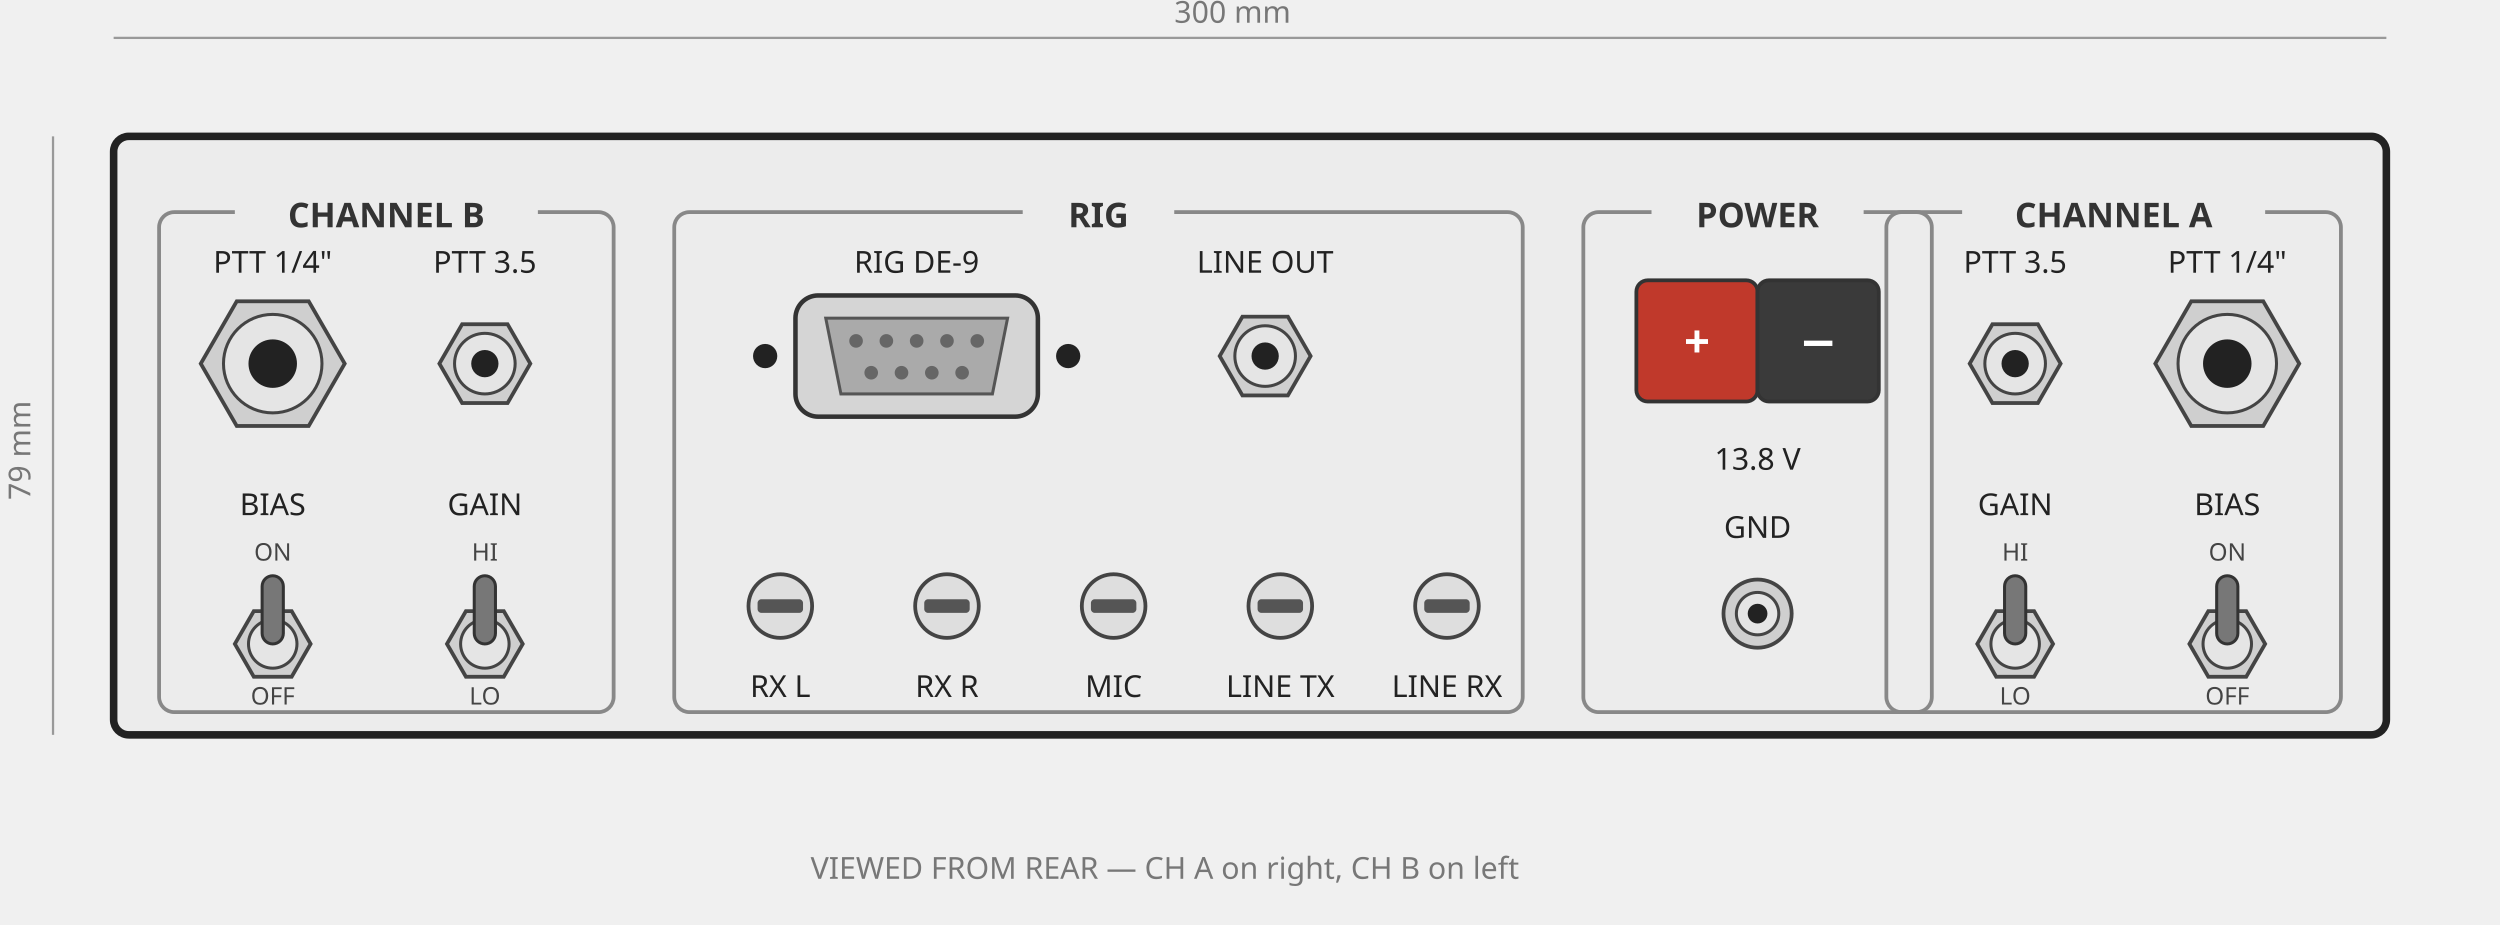
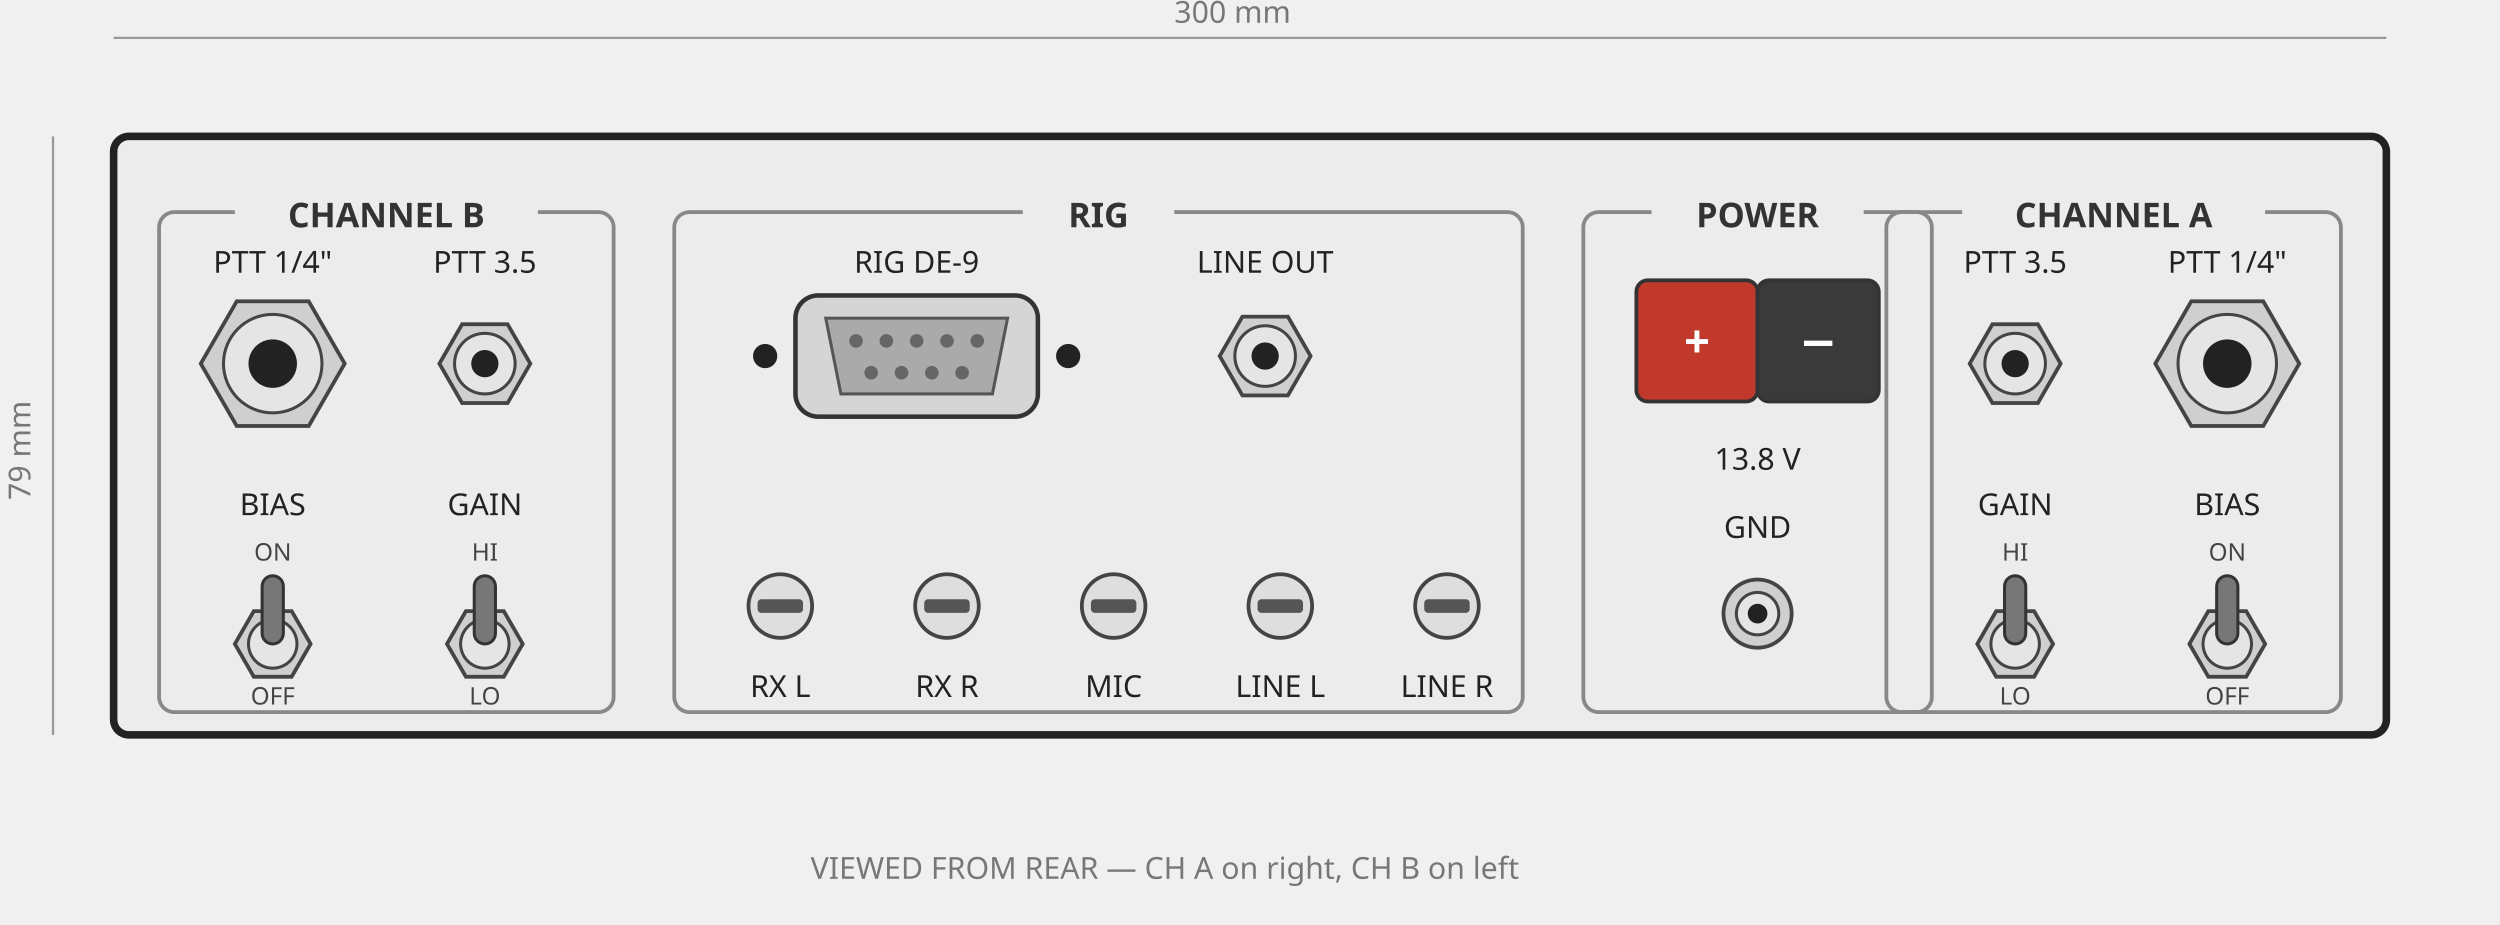
<svg xmlns="http://www.w3.org/2000/svg" viewBox="-15 -18 330 122" width="990" height="366">
  <style>
    .panel  { fill: #ececec; stroke: #222; stroke-width: 1; }
    .grp    { fill: none; stroke: #888; stroke-width: 0.5; }
    .gt     { font-size: 4.5px; font-weight: bold; text-anchor: middle; fill: #333; }
    .gtbg   { fill: #ececec; }
    .nut    { fill: #cfcfcf; stroke: #444; stroke-width: 0.5; }
    .bush   { fill: #e5e5e5; stroke: #444; stroke-width: 0.4; }
    .hole   { fill: #222; }
    .de9    { fill: #d5d5d5; stroke: #333; stroke-width: 0.6; }
    .pin    { fill: #666; }
    .ppP    { fill: #c0392b; stroke: #333; stroke-width: 0.5; }
    .ppN    { fill: #3a3a3a; stroke: #333; stroke-width: 0.5; }
    .trim   { fill: #dedede; stroke: #444; stroke-width: 0.5; }
    .slot   { fill: #555; }
    .bat    { fill: #777; stroke: #333; stroke-width: 0.4; }
    text    { font-family: sans-serif; fill: #222; }
    .lbl    { font-size: 4px; text-anchor: middle; }
    .pos    { font-size: 3.2px; text-anchor: middle; fill: #444; }
    .dim    { font-size: 4px; fill: #777; }
    .dimln  { stroke: #999; stroke-width: 0.3; }
    .wht    { font-size: 6px; font-weight: bold; text-anchor: middle; fill: #fff; }
  </style>
  <defs>
    <g id="j14">
      <polygon class="nut" points="9.5,0 4.75,8.23 -4.75,8.23 -9.5,0 -4.75,-8.23 4.75,-8.23" />
      <circle class="bush" r="6.5" />
      <circle class="hole" r="3.2" />
    </g>
    <g id="j35">
      <polygon class="nut" points="6,0 3,5.2 -3,5.2 -6,0 -3,-5.2 3,-5.2" />
      <circle class="bush" r="4" />
      <circle class="hole" r="1.8" />
    </g>
    <g id="trim">
      <circle class="trim" r="4.2" />
      <rect class="slot" x="-3" y="-0.9" width="6" height="1.8" rx="0.5" />
    </g>
    <g id="tog">
      <polygon class="nut" points="5,0 2.5,4.33 -2.5,4.33 -5,0 -2.5,-4.33 2.5,-4.33" />
      <circle class="bush" r="3.2" />
      <rect class="bat" x="-1.4" y="-9" width="2.8" height="9" rx="1.4" />
    </g>
  </defs>
  <rect class="panel" x="0" y="0" width="300" height="79" rx="2" />
  <line class="dimln" x1="0" y1="-13" x2="300" y2="-13" />
  <text class="dim" x="140" y="-15">300 mm</text>
  <line class="dimln" x1="-8" y1="0" x2="-8" y2="79" />
  <text class="dim" x="-11" y="48" transform="rotate(-90 -11 48)">79 mm</text>
  <text class="dim" x="92" y="98">VIEWED FROM REAR — CH A on right, CH B on left</text>
  <rect class="grp" x="6" y="10" width="60" height="66" rx="2" />
  <rect class="gtbg" x="16" y="7.5" width="40" height="5" />
  <text class="gt" x="36" y="12">CHANNEL B</text>
  <use href="#j14" x="21" y="30" />
  <text class="lbl" x="21" y="18">PTT 1/4"</text>
  <use href="#j35" x="49" y="30" />
  <text class="lbl" x="49" y="18">PTT 3.5</text>
  <text class="lbl" x="21" y="50">BIAS</text>
  <text class="pos" x="21" y="56">ON</text>
  <use href="#tog" x="21" y="67" />
  <text class="pos" x="21" y="75">OFF</text>
  <text class="lbl" x="49" y="50">GAIN</text>
  <text class="pos" x="49" y="56">HI</text>
  <use href="#tog" x="49" y="67" />
  <text class="pos" x="49" y="75">LO</text>
  <rect class="grp" x="74" y="10" width="112" height="66" rx="2" />
  <rect class="gtbg" x="120" y="7.5" width="20" height="5" />
  <text class="gt" x="130" y="12">RIG</text>
  <g transform="translate(106,29)">
    <rect class="de9" x="-16" y="-8" width="32" height="16" rx="3" />
    <path d="M -12,-5 L 12,-5 L 10,5 L -10,5 Z" fill="#aaa" stroke="#555" stroke-width="0.4" />
    <circle class="pin" cx="-8" cy="-2" r="0.9" />
    <circle class="pin" cx="-4" cy="-2" r="0.9" />
    <circle class="pin" cx="0" cy="-2" r="0.9" />
    <circle class="pin" cx="4" cy="-2" r="0.9" />
    <circle class="pin" cx="8" cy="-2" r="0.9" />
    <circle class="pin" cx="-6" cy="2.2" r="0.9" />
    <circle class="pin" cx="-2" cy="2.2" r="0.9" />
    <circle class="pin" cx="2" cy="2.2" r="0.9" />
    <circle class="pin" cx="6" cy="2.2" r="0.9" />
    <circle class="hole" cx="-20" cy="0" r="1.6" />
    <circle class="hole" cx="20" cy="0" r="1.6" />
  </g>
  <text class="lbl" x="106" y="18">RIG  DE-9</text>
  <use href="#j35" x="152" y="29" />
  <text class="lbl" x="152" y="18">LINE OUT</text>
  <use href="#trim" x="88" y="62" />
  <text class="lbl" x="88" y="74">RX L</text>
  <use href="#trim" x="110" y="62" />
  <text class="lbl" x="110" y="74">RX R</text>
  <use href="#trim" x="132" y="62" />
  <text class="lbl" x="132" y="74">MIC</text>
  <use href="#trim" x="154" y="62" />
-   <text class="lbl" x="154" y="74">LINE TX</text>
+   <text class="lbl" x="154" y="74">LINE L</text>
  <use href="#trim" x="176" y="62" />
-   <text class="lbl" x="176" y="74">LINE RX</text>
+   <text class="lbl" x="176" y="74">LINE R</text>
  <rect class="grp" x="194" y="10" width="46" height="66" rx="2" />
  <rect class="gtbg" x="203" y="7.5" width="28" height="5" />
  <text class="gt" x="217" y="12">POWER</text>
  <g transform="translate(217,27)">
    <rect class="ppP" x="-16" y="-8" width="16" height="16" rx="1.5" />
    <rect class="ppN" x="0" y="-8" width="16" height="16" rx="1.5" />
    <text class="wht" x="-8" y="2.2">+</text>
    <text class="wht" x="8" y="2.2">−</text>
  </g>
  <text class="lbl" x="217" y="44">13.8 V</text>
  <g transform="translate(217,63)">
    <circle class="nut" r="4.5" />
    <circle class="bush" r="2.8" />
    <circle class="hole" r="1.3" />
  </g>
  <text class="lbl" x="217" y="53">GND</text>
  <rect class="grp" x="234" y="10" width="60" height="66" rx="2" />
  <rect class="gtbg" x="244" y="7.5" width="40" height="5" />
  <text class="gt" x="264" y="12">CHANNEL A</text>
  <use href="#j35" x="251" y="30" />
  <text class="lbl" x="251" y="18">PTT 3.5</text>
  <use href="#j14" x="279" y="30" />
  <text class="lbl" x="279" y="18">PTT 1/4"</text>
  <text class="lbl" x="251" y="50">GAIN</text>
  <text class="pos" x="251" y="56">HI</text>
  <use href="#tog" x="251" y="67" />
  <text class="pos" x="251" y="75">LO</text>
  <text class="lbl" x="279" y="50">BIAS</text>
  <text class="pos" x="279" y="56">ON</text>
  <use href="#tog" x="279" y="67" />
  <text class="pos" x="279" y="75">OFF</text>
</svg>
